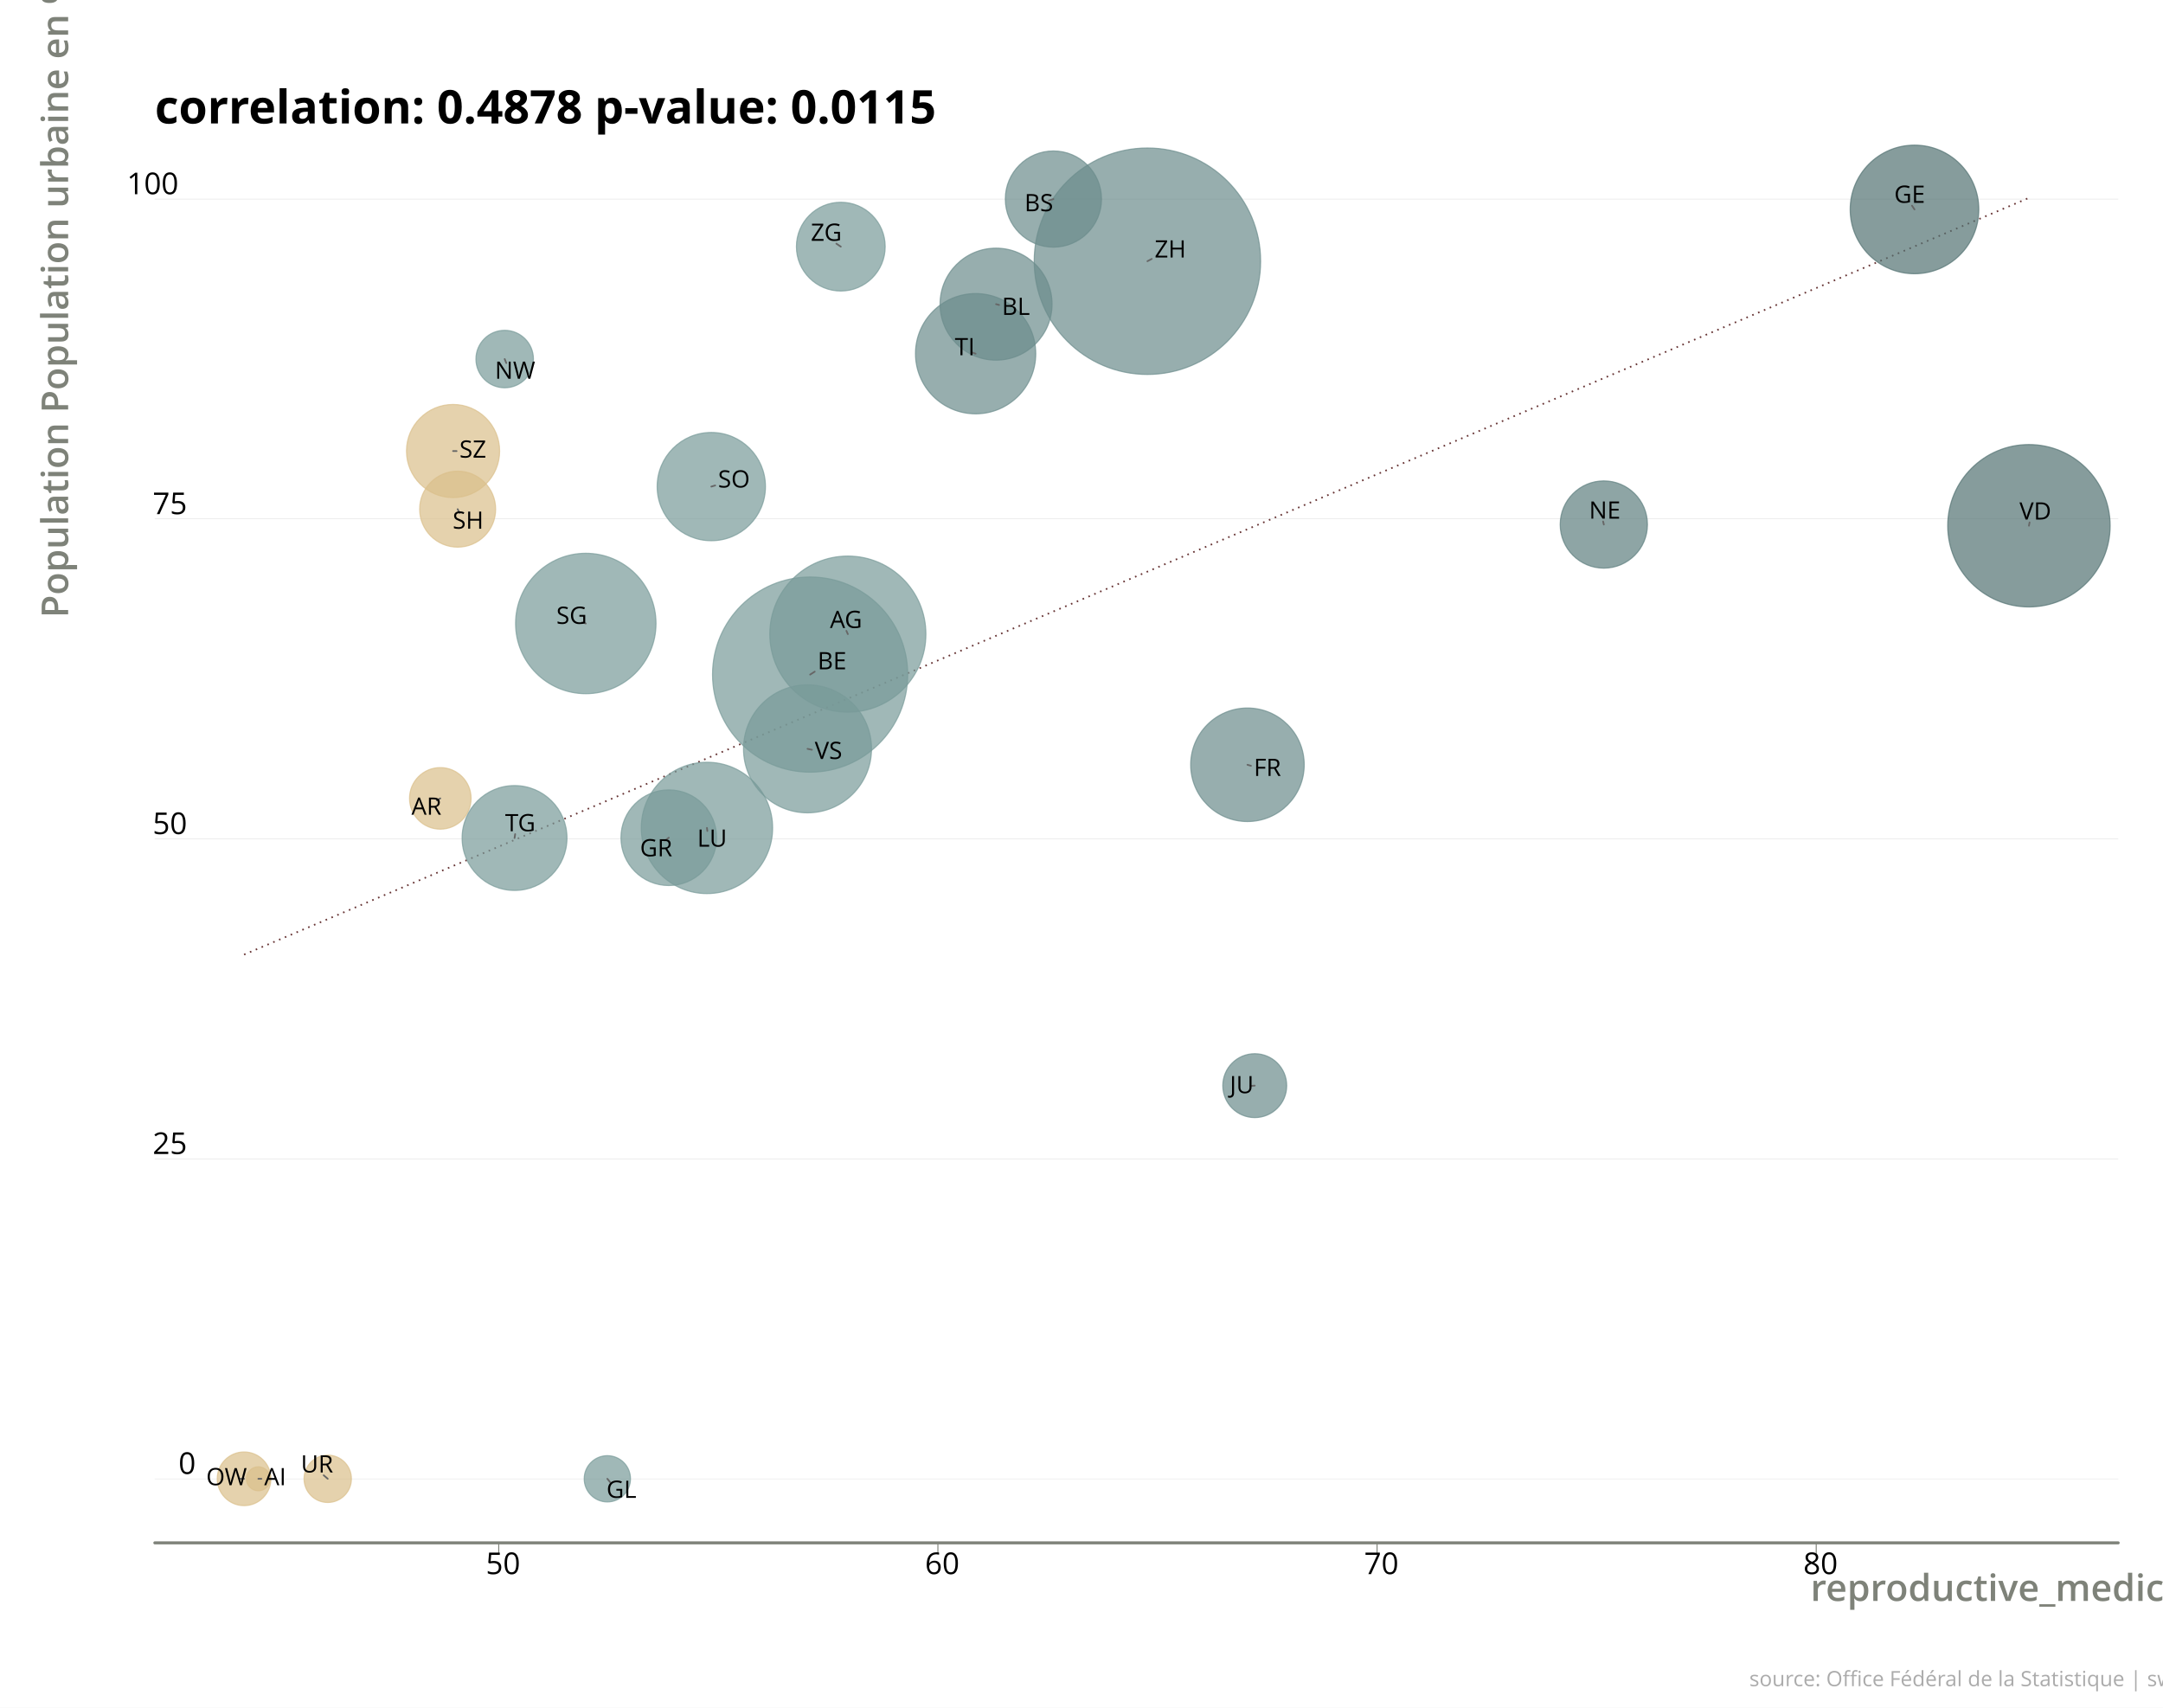
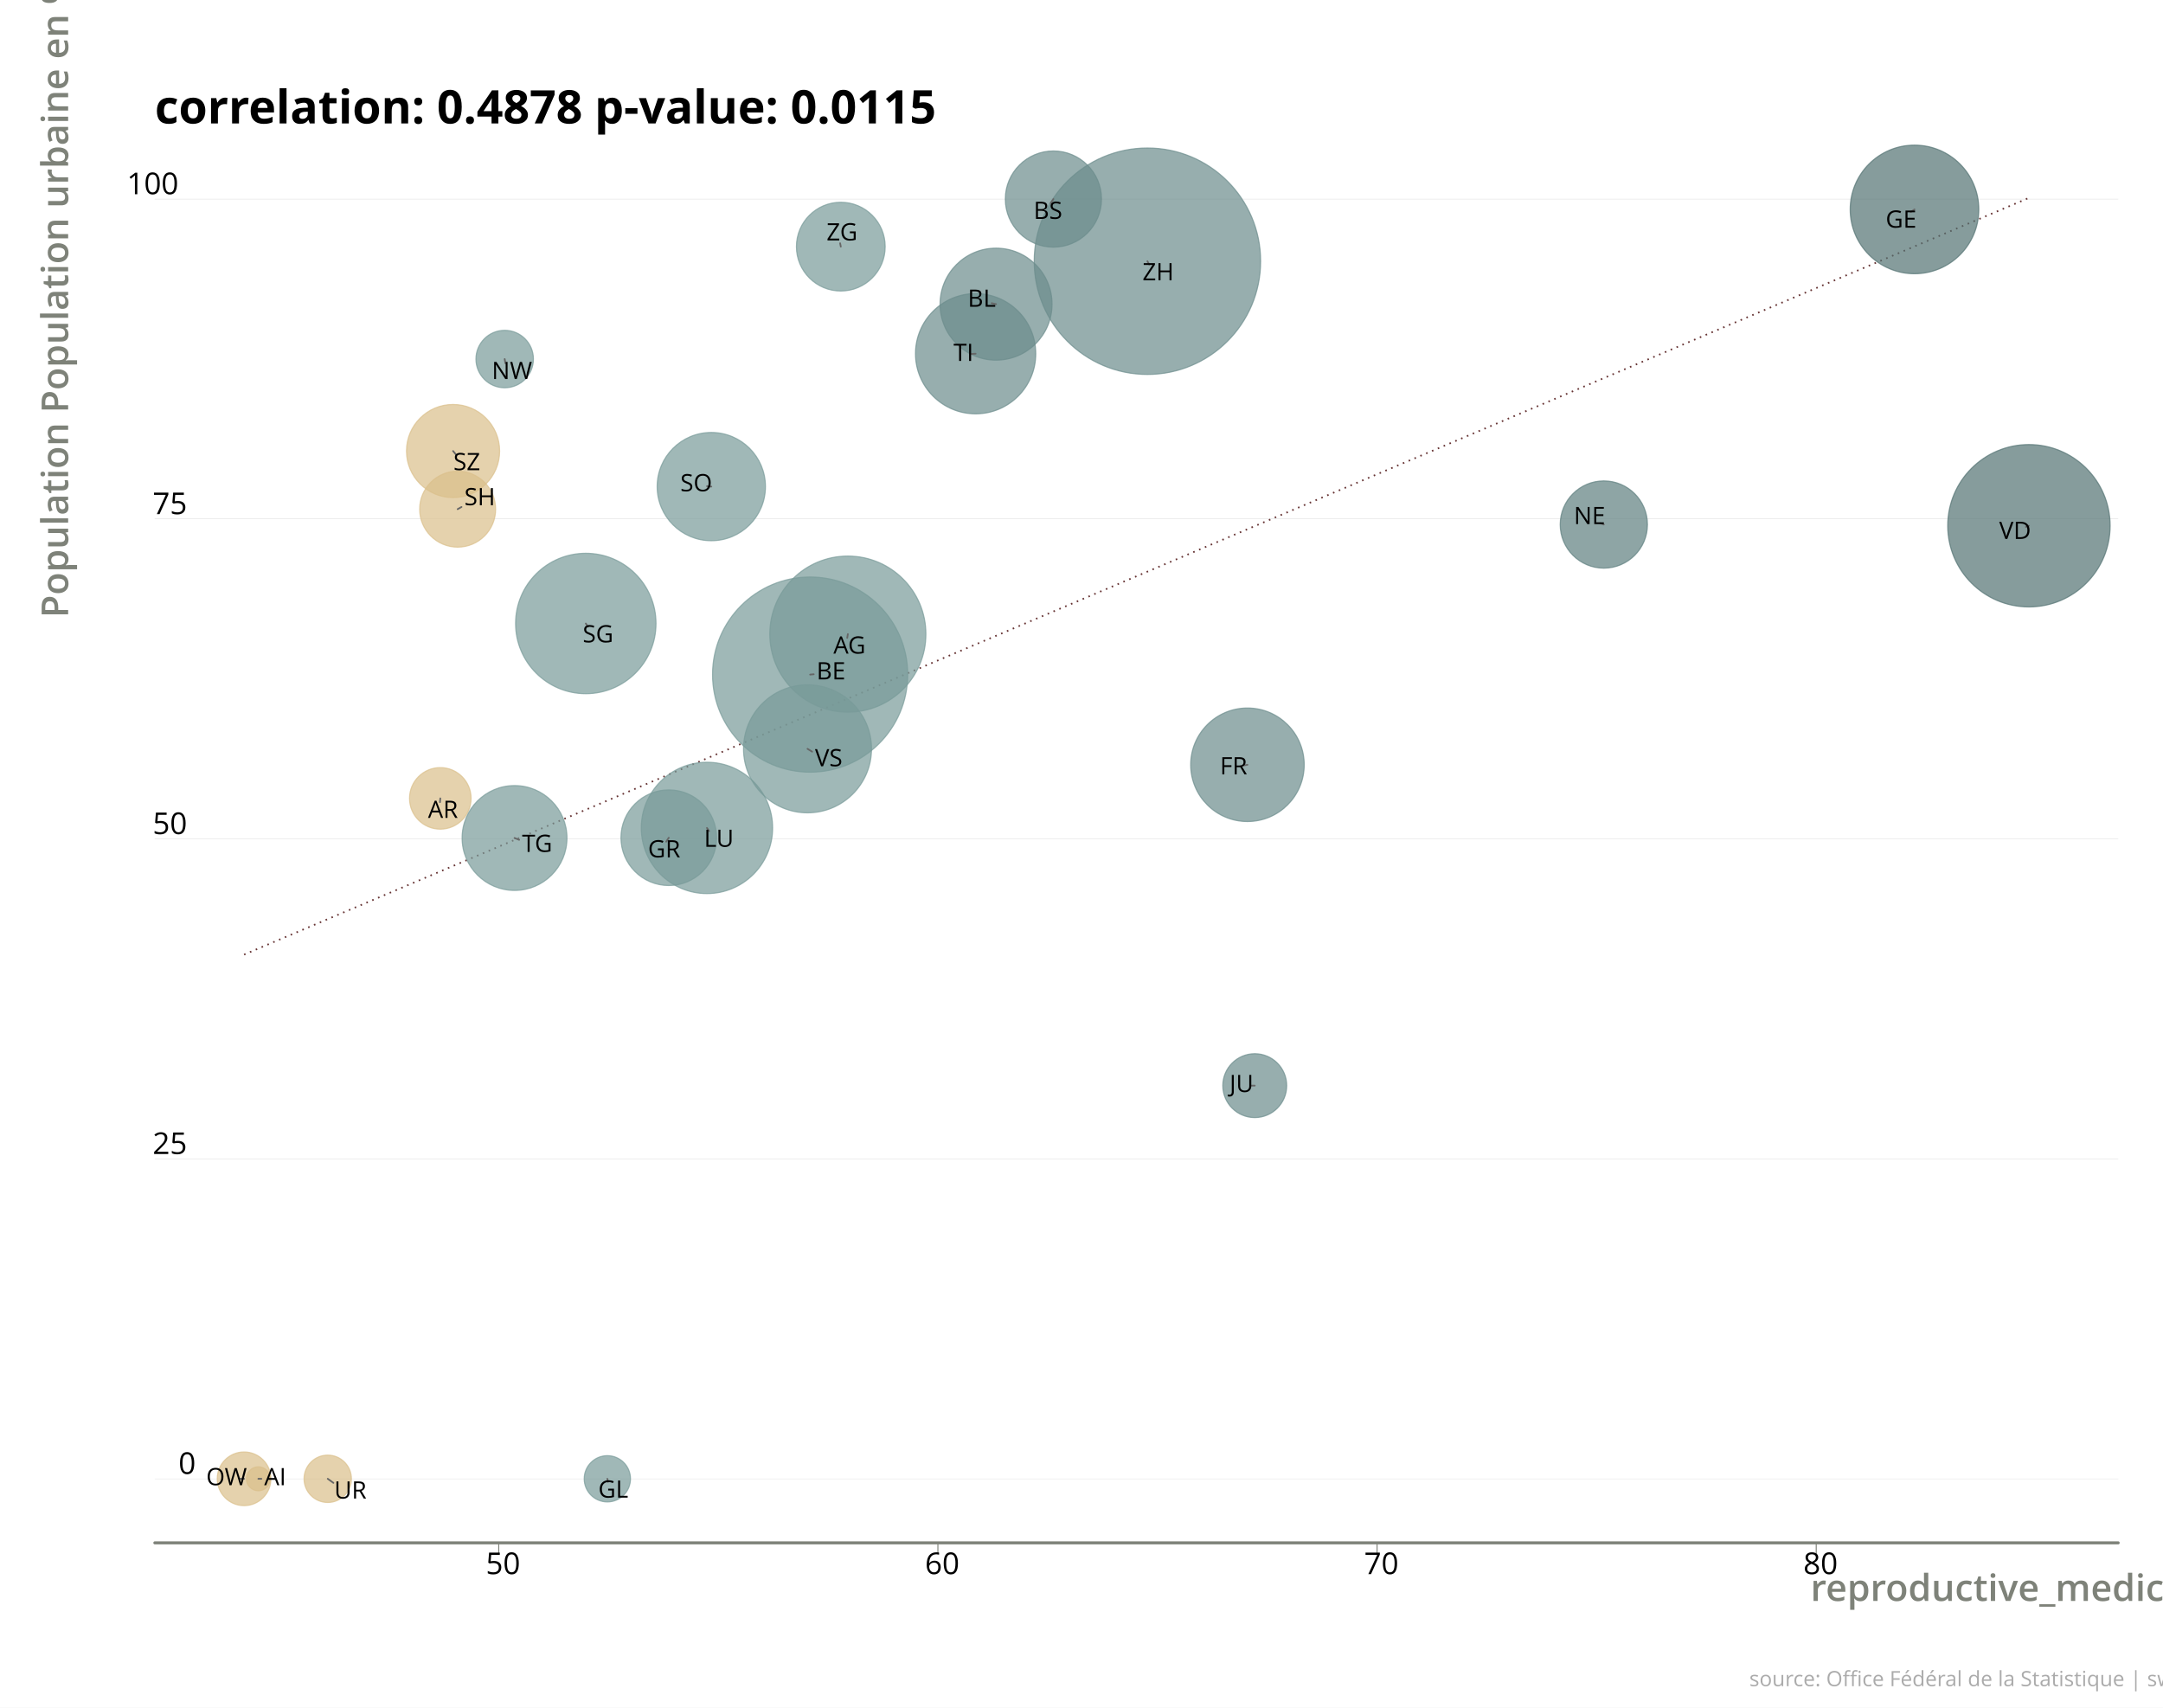
<svg xmlns="http://www.w3.org/2000/svg" viewBox="0 0 1368.00 1080.00">
  <defs>
    <style type="text/css">
    line, polyline, path, rect, circle {
      fill: none;
      stroke: #000000;
      stroke-linecap: round;
      stroke-linejoin: round;
      stroke-miterlimit: 10.00;
    }
  </style>
  </defs>
  <rect width="100%" height="100%" style="stroke: none; fill: #FFFFFF;" />
  <polyline points="97.93,935.22 1339.65,935.22 " style="stroke-width: 0.21; stroke: #D3D3D3;" />
  <polyline points="97.93,732.89 1339.65,732.89 " style="stroke-width: 0.21; stroke: #D3D3D3;" />
  <polyline points="97.93,530.56 1339.65,530.56 " style="stroke-width: 0.21; stroke: #D3D3D3;" />
  <polyline points="97.93,328.22 1339.65,328.22 " style="stroke-width: 0.21; stroke: #D3D3D3;" />
  <polyline points="97.93,125.89 1339.65,125.89 " style="stroke-width: 0.21; stroke: #D3D3D3;" />
  <polyline points="154.37,603.70 168.66,597.64 182.95,591.59 197.24,585.53 211.53,579.47 225.82,573.41 240.11,567.36 254.40,561.30 268.68,555.24 282.97,549.18 297.26,543.12 311.55,537.07 325.84,531.01 340.13,524.95 354.42,518.89 368.71,512.84 383.00,506.78 397.29,500.72 411.58,494.66 425.86,488.61 440.15,482.55 454.44,476.49 468.73,470.43 483.02,464.38 497.31,458.32 511.60,452.26 525.89,446.20 540.18,440.14 554.47,434.09 568.76,428.03 583.05,421.97 597.33,415.91 611.62,409.86 625.91,403.80 640.20,397.74 654.49,391.68 668.78,385.63 683.07,379.57 697.36,373.51 711.65,367.45 725.94,361.40 740.23,355.34 754.51,349.28 768.80,343.22 783.09,337.16 797.38,331.11 811.67,325.05 825.96,318.99 840.25,312.93 854.54,306.88 868.83,300.82 883.12,294.76 897.41,288.70 911.69,282.65 925.98,276.59 940.27,270.53 954.56,264.47 968.85,258.41 983.14,252.36 997.43,246.30 1011.72,240.24 1026.01,234.18 1040.30,228.13 1054.59,222.07 1068.87,216.01 1083.16,209.95 1097.45,203.90 1111.74,197.84 1126.03,191.78 1140.32,185.72 1154.61,179.67 1168.90,173.61 1183.19,167.55 1197.48,161.49 1211.77,155.43 1226.06,149.38 1240.34,143.32 1254.63,137.26 1268.92,131.20 1283.21,125.15 " style="stroke-width: 1.07; stroke: #663333; stroke-dasharray: 1,3; stroke-linecap: butt;" />
  <circle cx="536.23" cy="401.03" r="37.02pt" style="stroke-width: 0.71; stroke: #789A99; stroke-opacity: 0.70; fill: #789A99; fill-opacity: 0.70;" />
  <circle cx="163.40" cy="935.22" r="5.69pt" style="stroke-width: 0.71; stroke: #DBBF8B; stroke-opacity: 0.70; fill: #DBBF8B; fill-opacity: 0.70;" />
  <circle cx="278.47" cy="504.91" r="14.60pt" style="stroke-width: 0.71; stroke: #DBBF8B; stroke-opacity: 0.70; fill: #DBBF8B; fill-opacity: 0.70;" />
  <circle cx="512.37" cy="426.62" r="46.29pt" style="stroke-width: 0.71; stroke: #789A99; stroke-opacity: 0.70; fill: #789A99; fill-opacity: 0.70;" />
  <circle cx="629.96" cy="192.35" r="26.56pt" style="stroke-width: 0.71; stroke: #6C8C8C; stroke-opacity: 0.70; fill: #6C8C8C; fill-opacity: 0.70;" />
  <circle cx="666.24" cy="125.89" r="22.81pt" style="stroke-width: 0.71; stroke: #6C8C8C; stroke-opacity: 0.70; fill: #6C8C8C; fill-opacity: 0.70;" />
  <circle cx="788.96" cy="483.66" r="26.92pt" style="stroke-width: 0.71; stroke: #6C8C8C; stroke-opacity: 0.70; fill: #6C8C8C; fill-opacity: 0.70;" />
  <circle cx="1210.84" cy="132.45" r="30.50pt" style="stroke-width: 0.71; stroke: #537373; stroke-opacity: 0.70; fill: #537373; fill-opacity: 0.70;" />
  <circle cx="384.12" cy="935.22" r="10.97pt" style="stroke-width: 0.71; stroke: #789A99; stroke-opacity: 0.70; fill: #789A99; fill-opacity: 0.70;" />
  <circle cx="422.98" cy="529.78" r="22.69pt" style="stroke-width: 0.71; stroke: #789A99; stroke-opacity: 0.70; fill: #789A99; fill-opacity: 0.70;" />
  <circle cx="793.58" cy="686.58" r="15.15pt" style="stroke-width: 0.71; stroke: #6C8C8C; stroke-opacity: 0.70; fill: #6C8C8C; fill-opacity: 0.70;" />
  <circle cx="447.12" cy="523.59" r="31.15pt" style="stroke-width: 0.71; stroke: #789A99; stroke-opacity: 0.70; fill: #789A99; fill-opacity: 0.70;" />
  <circle cx="1014.35" cy="331.72" r="20.69pt" style="stroke-width: 0.71; stroke: #5F7F7F; stroke-opacity: 0.70; fill: #5F7F7F; fill-opacity: 0.70;" />
  <circle cx="319.19" cy="227.07" r="13.63pt" style="stroke-width: 0.71; stroke: #789A99; stroke-opacity: 0.70; fill: #789A99; fill-opacity: 0.70;" />
  <circle cx="154.37" cy="935.22" r="12.73pt" style="stroke-width: 0.71; stroke: #DBBF8B; stroke-opacity: 0.70; fill: #DBBF8B; fill-opacity: 0.70;" />
  <circle cx="370.49" cy="394.31" r="33.30pt" style="stroke-width: 0.71; stroke: #789A99; stroke-opacity: 0.70; fill: #789A99; fill-opacity: 0.70;" />
  <circle cx="289.44" cy="322.00" r="18.02pt" style="stroke-width: 0.71; stroke: #DBBF8B; stroke-opacity: 0.70; fill: #DBBF8B; fill-opacity: 0.70;" />
  <circle cx="449.87" cy="307.73" r="25.68pt" style="stroke-width: 0.71; stroke: #789A99; stroke-opacity: 0.70; fill: #789A99; fill-opacity: 0.70;" />
  <circle cx="286.54" cy="285.24" r="22.09pt" style="stroke-width: 0.71; stroke: #DBBF8B; stroke-opacity: 0.70; fill: #DBBF8B; fill-opacity: 0.70;" />
  <circle cx="325.43" cy="529.97" r="24.87pt" style="stroke-width: 0.71; stroke: #789A99; stroke-opacity: 0.70; fill: #789A99; fill-opacity: 0.70;" />
  <circle cx="617.04" cy="223.69" r="28.52pt" style="stroke-width: 0.71; stroke: #6C8C8C; stroke-opacity: 0.70; fill: #6C8C8C; fill-opacity: 0.70;" />
  <circle cx="207.28" cy="935.22" r="11.23pt" style="stroke-width: 0.71; stroke: #DBBF8B; stroke-opacity: 0.70; fill: #DBBF8B; fill-opacity: 0.70;" />
  <circle cx="1283.21" cy="332.49" r="38.51pt" style="stroke-width: 0.71; stroke: #537373; stroke-opacity: 0.70; fill: #537373; fill-opacity: 0.70;" />
  <circle cx="510.72" cy="473.57" r="30.36pt" style="stroke-width: 0.71; stroke: #789A99; stroke-opacity: 0.70; fill: #789A99; fill-opacity: 0.70;" />
  <circle cx="531.77" cy="155.98" r="21.05pt" style="stroke-width: 0.71; stroke: #789A99; stroke-opacity: 0.70; fill: #789A99; fill-opacity: 0.70;" />
  <circle cx="725.69" cy="165.20" r="53.70pt" style="stroke-width: 0.71; stroke: #6C8C8C; stroke-opacity: 0.70; fill: #6C8C8C; fill-opacity: 0.70;" />
-   <line x1="535.30" y1="398.95" x2="536.23" y2="401.03" style="stroke-width: 1.07; stroke: #666666;" />
-   <text x="524.91" y="397.15" style="font-size: 11.38pt; font-family: Open Sans;">AG</text>
-   <line x1="165.30" y1="935.22" x2="163.40" y2="935.22" style="stroke-width: 1.07; stroke: #666666;" />
-   <text x="167.10" y="939.29" style="font-size: 11.38pt; font-family: Open Sans;">AI</text>
-   <line x1="276.25" y1="506.16" x2="278.47" y2="504.91" style="stroke-width: 1.07; stroke: #666666;" />
-   <text x="260.21" y="515.25" style="font-size: 11.38pt; font-family: Open Sans;">AR</text>
-   <line x1="515.28" y1="424.76" x2="512.37" y2="426.62" style="stroke-width: 1.07; stroke: #666666;" />
-   <text x="517.08" y="423.27" style="font-size: 11.38pt; font-family: Open Sans;">BE</text>
-   <line x1="631.85" y1="192.85" x2="629.96" y2="192.35" style="stroke-width: 1.07; stroke: #666666;" />
-   <text x="633.65" y="199.14" style="font-size: 11.38pt; font-family: Open Sans;">BL</text>
-   <line x1="663.36" y1="126.80" x2="666.24" y2="125.89" style="stroke-width: 1.07; stroke: #666666;" />
-   <text x="647.94" y="133.59" style="font-size: 11.38pt; font-family: Open Sans;">BS</text>
-   <line x1="791.19" y1="484.30" x2="788.96" y2="483.66" style="stroke-width: 1.07; stroke: #666666;" />
-   <text x="792.99" y="490.72" style="font-size: 11.38pt; font-family: Open Sans;">FR</text>
-   <line x1="1209.24" y1="130.05" x2="1210.84" y2="132.45" style="stroke-width: 1.07; stroke: #666666;" />
-   <text x="1198.02" y="128.25" style="font-size: 11.38pt; font-family: Open Sans;">GE</text>
-   <line x1="385.86" y1="937.34" x2="384.12" y2="935.22" style="stroke-width: 1.07; stroke: #666666;" />
-   <text x="383.58" y="947.27" style="font-size: 11.38pt; font-family: Open Sans;">GL</text>
-   <line x1="420.45" y1="531.63" x2="422.98" y2="529.78" style="stroke-width: 1.07; stroke: #666666;" />
-   <text x="404.78" y="541.56" style="font-size: 11.38pt; font-family: Open Sans;">GR</text>
-   <line x1="790.94" y1="686.77" x2="793.58" y2="686.58" style="stroke-width: 1.07; stroke: #666666;" />
-   <text x="777.81" y="691.36" style="font-size: 11.38pt; font-family: Open Sans;">JU</text>
-   <line x1="447.36" y1="525.52" x2="447.12" y2="523.59" style="stroke-width: 1.07; stroke: #666666;" />
-   <text x="440.98" y="535.44" style="font-size: 11.38pt; font-family: Open Sans;">LU</text>
-   <line x1="1013.88" y1="329.80" x2="1014.35" y2="331.72" style="stroke-width: 1.07; stroke: #666666;" />
-   <text x="1005.01" y="328.00" style="font-size: 11.38pt; font-family: Open Sans;">NE</text>
-   <line x1="320.21" y1="229.60" x2="319.19" y2="227.07" style="stroke-width: 1.07; stroke: #666666;" />
-   <text x="313.01" y="239.52" style="font-size: 11.38pt; font-family: Open Sans;">NW</text>
+   <line x1="535.82" y1="403.43" x2="536.23" y2="401.03" style="stroke-width: 1.07; stroke: #666666;" />
+   <text x="527.08" y="413.36" style="font-size: 11.38pt; font-family: Open Sans;">AG</text>
+   <line x1="165.29" y1="935.22" x2="163.40" y2="935.22" style="stroke-width: 1.07; stroke: #666666;" />
+   <text x="167.09" y="939.29" style="font-size: 11.38pt; font-family: Open Sans;">AI</text>
+   <line x1="278.27" y1="507.32" x2="278.47" y2="504.91" style="stroke-width: 1.07; stroke: #666666;" />
+   <text x="270.68" y="517.25" style="font-size: 11.38pt; font-family: Open Sans;">AR</text>
+   <line x1="514.63" y1="426.41" x2="512.37" y2="426.62" style="stroke-width: 1.07; stroke: #666666;" />
+   <text x="516.43" y="429.65" style="font-size: 11.38pt; font-family: Open Sans;">BE</text>
+   <line x1="627.14" y1="191.74" x2="629.96" y2="192.35" style="stroke-width: 1.07; stroke: #666666;" />
+   <text x="612.06" y="193.99" style="font-size: 11.38pt; font-family: Open Sans;">BL</text>
+   <line x1="664.47" y1="128.50" x2="666.24" y2="125.89" style="stroke-width: 1.07; stroke: #666666;" />
+   <text x="653.71" y="138.43" style="font-size: 11.38pt; font-family: Open Sans;">BS</text>
+   <line x1="786.30" y1="484.14" x2="788.96" y2="483.66" style="stroke-width: 1.07; stroke: #666666;" />
+   <text x="771.59" y="489.69" style="font-size: 11.38pt; font-family: Open Sans;">FR</text>
+   <line x1="1208.48" y1="134.06" x2="1210.84" y2="132.45" style="stroke-width: 1.07; stroke: #666666;" />
+   <text x="1192.61" y="143.98" style="font-size: 11.38pt; font-family: Open Sans;">GE</text>
+   <line x1="384.47" y1="937.21" x2="384.12" y2="935.22" style="stroke-width: 1.07; stroke: #666666;" />
+   <text x="378.39" y="947.14" style="font-size: 11.38pt; font-family: Open Sans;">GL</text>
+   <line x1="421.33" y1="532.31" x2="422.98" y2="529.78" style="stroke-width: 1.07; stroke: #666666;" />
+   <text x="409.84" y="542.23" style="font-size: 11.38pt; font-family: Open Sans;">GR</text>
+   <line x1="790.78" y1="686.57" x2="793.58" y2="686.58" style="stroke-width: 1.07; stroke: #666666;" />
+   <text x="777.65" y="690.63" style="font-size: 11.38pt; font-family: Open Sans;">JU</text>
+   <line x1="448.47" y1="525.62" x2="447.12" y2="523.59" style="stroke-width: 1.07; stroke: #666666;" />
+   <text x="445.27" y="535.54" style="font-size: 11.38pt; font-family: Open Sans;">LU</text>
+   <line x1="1012.09" y1="330.87" x2="1014.35" y2="331.72" style="stroke-width: 1.07; stroke: #666666;" />
+   <text x="995.38" y="331.44" style="font-size: 11.38pt; font-family: Open Sans;">NE</text>
+   <line x1="319.64" y1="229.78" x2="319.19" y2="227.07" style="stroke-width: 1.07; stroke: #666666;" />
+   <text x="311.05" y="239.71" style="font-size: 11.38pt; font-family: Open Sans;">NW</text>
  <line x1="151.63" y1="935.22" x2="154.37" y2="935.22" style="stroke-width: 1.07; stroke: #666666;" />
  <text x="130.43" y="939.29" style="font-size: 11.38pt; font-family: Open Sans;">OW</text>
-   <line x1="368.19" y1="393.54" x2="370.49" y2="394.31" style="stroke-width: 1.07; stroke: #666666;" />
-   <text x="351.86" y="394.55" style="font-size: 11.38pt; font-family: Open Sans;">SG</text>
-   <line x1="290.66" y1="324.43" x2="289.44" y2="322.00" style="stroke-width: 1.07; stroke: #666666;" />
-   <text x="286.29" y="334.36" style="font-size: 11.38pt; font-family: Open Sans;">SH</text>
-   <line x1="452.33" y1="307.01" x2="449.87" y2="307.73" style="stroke-width: 1.07; stroke: #666666;" />
-   <text x="454.13" y="308.32" style="font-size: 11.38pt; font-family: Open Sans;">SO</text>
-   <line x1="288.77" y1="285.27" x2="286.54" y2="285.24" style="stroke-width: 1.07; stroke: #666666;" />
-   <text x="290.57" y="289.43" style="font-size: 11.38pt; font-family: Open Sans;">SZ</text>
-   <line x1="325.82" y1="527.51" x2="325.43" y2="529.97" style="stroke-width: 1.07; stroke: #666666;" />
-   <text x="319.46" y="525.71" style="font-size: 11.38pt; font-family: Open Sans;">TG</text>
-   <line x1="615.16" y1="223.00" x2="617.04" y2="223.69" style="stroke-width: 1.07; stroke: #666666;" />
-   <text x="603.89" y="224.65" style="font-size: 11.38pt; font-family: Open Sans;">TI</text>
-   <line x1="204.73" y1="933.01" x2="207.28" y2="935.22" style="stroke-width: 1.07; stroke: #666666;" />
-   <text x="190.30" y="931.21" style="font-size: 11.38pt; font-family: Open Sans;">UR</text>
-   <line x1="1283.62" y1="330.36" x2="1283.21" y2="332.49" style="stroke-width: 1.07; stroke: #666666;" />
-   <text x="1277.22" y="328.56" style="font-size: 11.38pt; font-family: Open Sans;">VD</text>
-   <line x1="513.50" y1="474.16" x2="510.72" y2="473.57" style="stroke-width: 1.07; stroke: #666666;" />
-   <text x="515.30" y="480.00" style="font-size: 11.38pt; font-family: Open Sans;">VS</text>
-   <line x1="528.95" y1="154.09" x2="531.77" y2="155.98" style="stroke-width: 1.07; stroke: #666666;" />
-   <text x="512.79" y="152.29" style="font-size: 11.38pt; font-family: Open Sans;">ZG</text>
-   <line x1="728.43" y1="163.73" x2="725.69" y2="165.20" style="stroke-width: 1.07; stroke: #666666;" />
-   <text x="730.23" y="162.85" style="font-size: 11.38pt; font-family: Open Sans;">ZH</text>
+   <line x1="371.86" y1="396.33" x2="370.49" y2="394.31" style="stroke-width: 1.07; stroke: #666666;" />
+   <text x="368.54" y="406.26" style="font-size: 11.38pt; font-family: Open Sans;">SG</text>
+   <line x1="291.88" y1="320.62" x2="289.44" y2="322.00" style="stroke-width: 1.07; stroke: #666666;" />
+   <text x="293.68" y="319.51" style="font-size: 11.38pt; font-family: Open Sans;">SH</text>
+   <line x1="447.17" y1="307.48" x2="449.87" y2="307.73" style="stroke-width: 1.07; stroke: #666666;" />
+   <text x="430.26" y="310.70" style="font-size: 11.38pt; font-family: Open Sans;">SO</text>
+   <line x1="288.33" y1="287.42" x2="286.54" y2="285.24" style="stroke-width: 1.07; stroke: #666666;" />
+   <text x="286.76" y="297.34" style="font-size: 11.38pt; font-family: Open Sans;">SZ</text>
+   <line x1="328.34" y1="531.12" x2="325.43" y2="529.97" style="stroke-width: 1.07; stroke: #666666;" />
+   <text x="330.14" y="538.77" style="font-size: 11.38pt; font-family: Open Sans;">TG</text>
+   <line x1="614.30" y1="223.84" x2="617.04" y2="223.69" style="stroke-width: 1.07; stroke: #666666;" />
+   <text x="603.03" y="228.27" style="font-size: 11.38pt; font-family: Open Sans;">TI</text>
+   <line x1="210.87" y1="937.80" x2="207.28" y2="935.22" style="stroke-width: 1.07; stroke: #666666;" />
+   <text x="211.40" y="947.72" style="font-size: 11.38pt; font-family: Open Sans;">UR</text>
+   <line x1="1281.28" y1="333.22" x2="1283.21" y2="332.49" style="stroke-width: 1.07; stroke: #666666;" />
+   <text x="1264.41" y="340.84" style="font-size: 11.38pt; font-family: Open Sans;">VD</text>
+   <line x1="513.64" y1="475.38" x2="510.72" y2="473.57" style="stroke-width: 1.07; stroke: #666666;" />
+   <text x="515.44" y="484.60" style="font-size: 11.38pt; font-family: Open Sans;">VS</text>
+   <line x1="531.33" y1="153.83" x2="531.77" y2="155.98" style="stroke-width: 1.07; stroke: #666666;" />
+   <text x="522.75" y="152.03" style="font-size: 11.38pt; font-family: Open Sans;">ZG</text>
+   <line x1="726.84" y1="167.33" x2="725.69" y2="165.20" style="stroke-width: 1.07; stroke: #666666;" />
+   <text x="722.56" y="177.26" style="font-size: 11.38pt; font-family: Open Sans;">ZH</text>
  <text x="112.90" y="932.16" style="font-size: 14.30pt; font-family: Open Sans;">0</text>
  <text x="96.54" y="729.83" style="font-size: 14.30pt; font-family: Open Sans;">25</text>
  <text x="96.54" y="527.49" style="font-size: 14.30pt; font-family: Open Sans;">50</text>
  <text x="96.54" y="325.16" style="font-size: 14.30pt; font-family: Open Sans;">75</text>
  <text x="80.19" y="122.82" style="font-size: 14.30pt; font-family: Open Sans;">100</text>
  <polyline points="97.93,975.73 1339.65,975.73 " style="stroke-width: 1.92; stroke: #7E8279;" />
  <polyline points="315.43,983.10 315.43,975.73 " style="stroke-width: 0.64; stroke: #7E8279; stroke-linecap: butt;" />
  <polyline points="593.18,983.10 593.18,975.73 " style="stroke-width: 0.64; stroke: #7E8279; stroke-linecap: butt;" />
  <polyline points="870.93,983.10 870.93,975.73 " style="stroke-width: 0.64; stroke: #7E8279; stroke-linecap: butt;" />
  <polyline points="1148.68,983.10 1148.68,975.73 " style="stroke-width: 0.64; stroke: #7E8279; stroke-linecap: butt;" />
  <text x="307.25" y="995.50" style="font-size: 14.30pt; font-family: Open Sans;">50</text>
  <text x="585.00" y="995.50" style="font-size: 14.30pt; font-family: Open Sans;">60</text>
  <text x="862.75" y="995.50" style="font-size: 14.30pt; font-family: Open Sans;">70</text>
  <text x="1140.50" y="995.50" style="font-size: 14.30pt; font-family: Open Sans;">80</text>
  <text x="1145.06" y="1012.45" style="font-size: 17.60pt; fill: #7E8279; font-family: Open Sans Semibold;">reproductive_medicine</text>
  <text transform="translate(43.10,390.73) rotate(-90)" style="font-size: 17.60pt; fill: #7E8279; font-family: Open Sans Semibold;">Population Population urbaine en %</text>
  <text x="97.93" y="78.07" style="font-size: 22.00pt; font-weight: bold; font-family: Open Sans;">correlation: 0.4878   p-value: 0.0115</text>
  <text x="1106.37" y="1066.38" style="font-size: 10.00pt; fill: #737373; fill-opacity: 0.60; font-family: Open Sans;">source: Office Fédéral de la Statistique | swissinfo.ch </text>
</svg>
